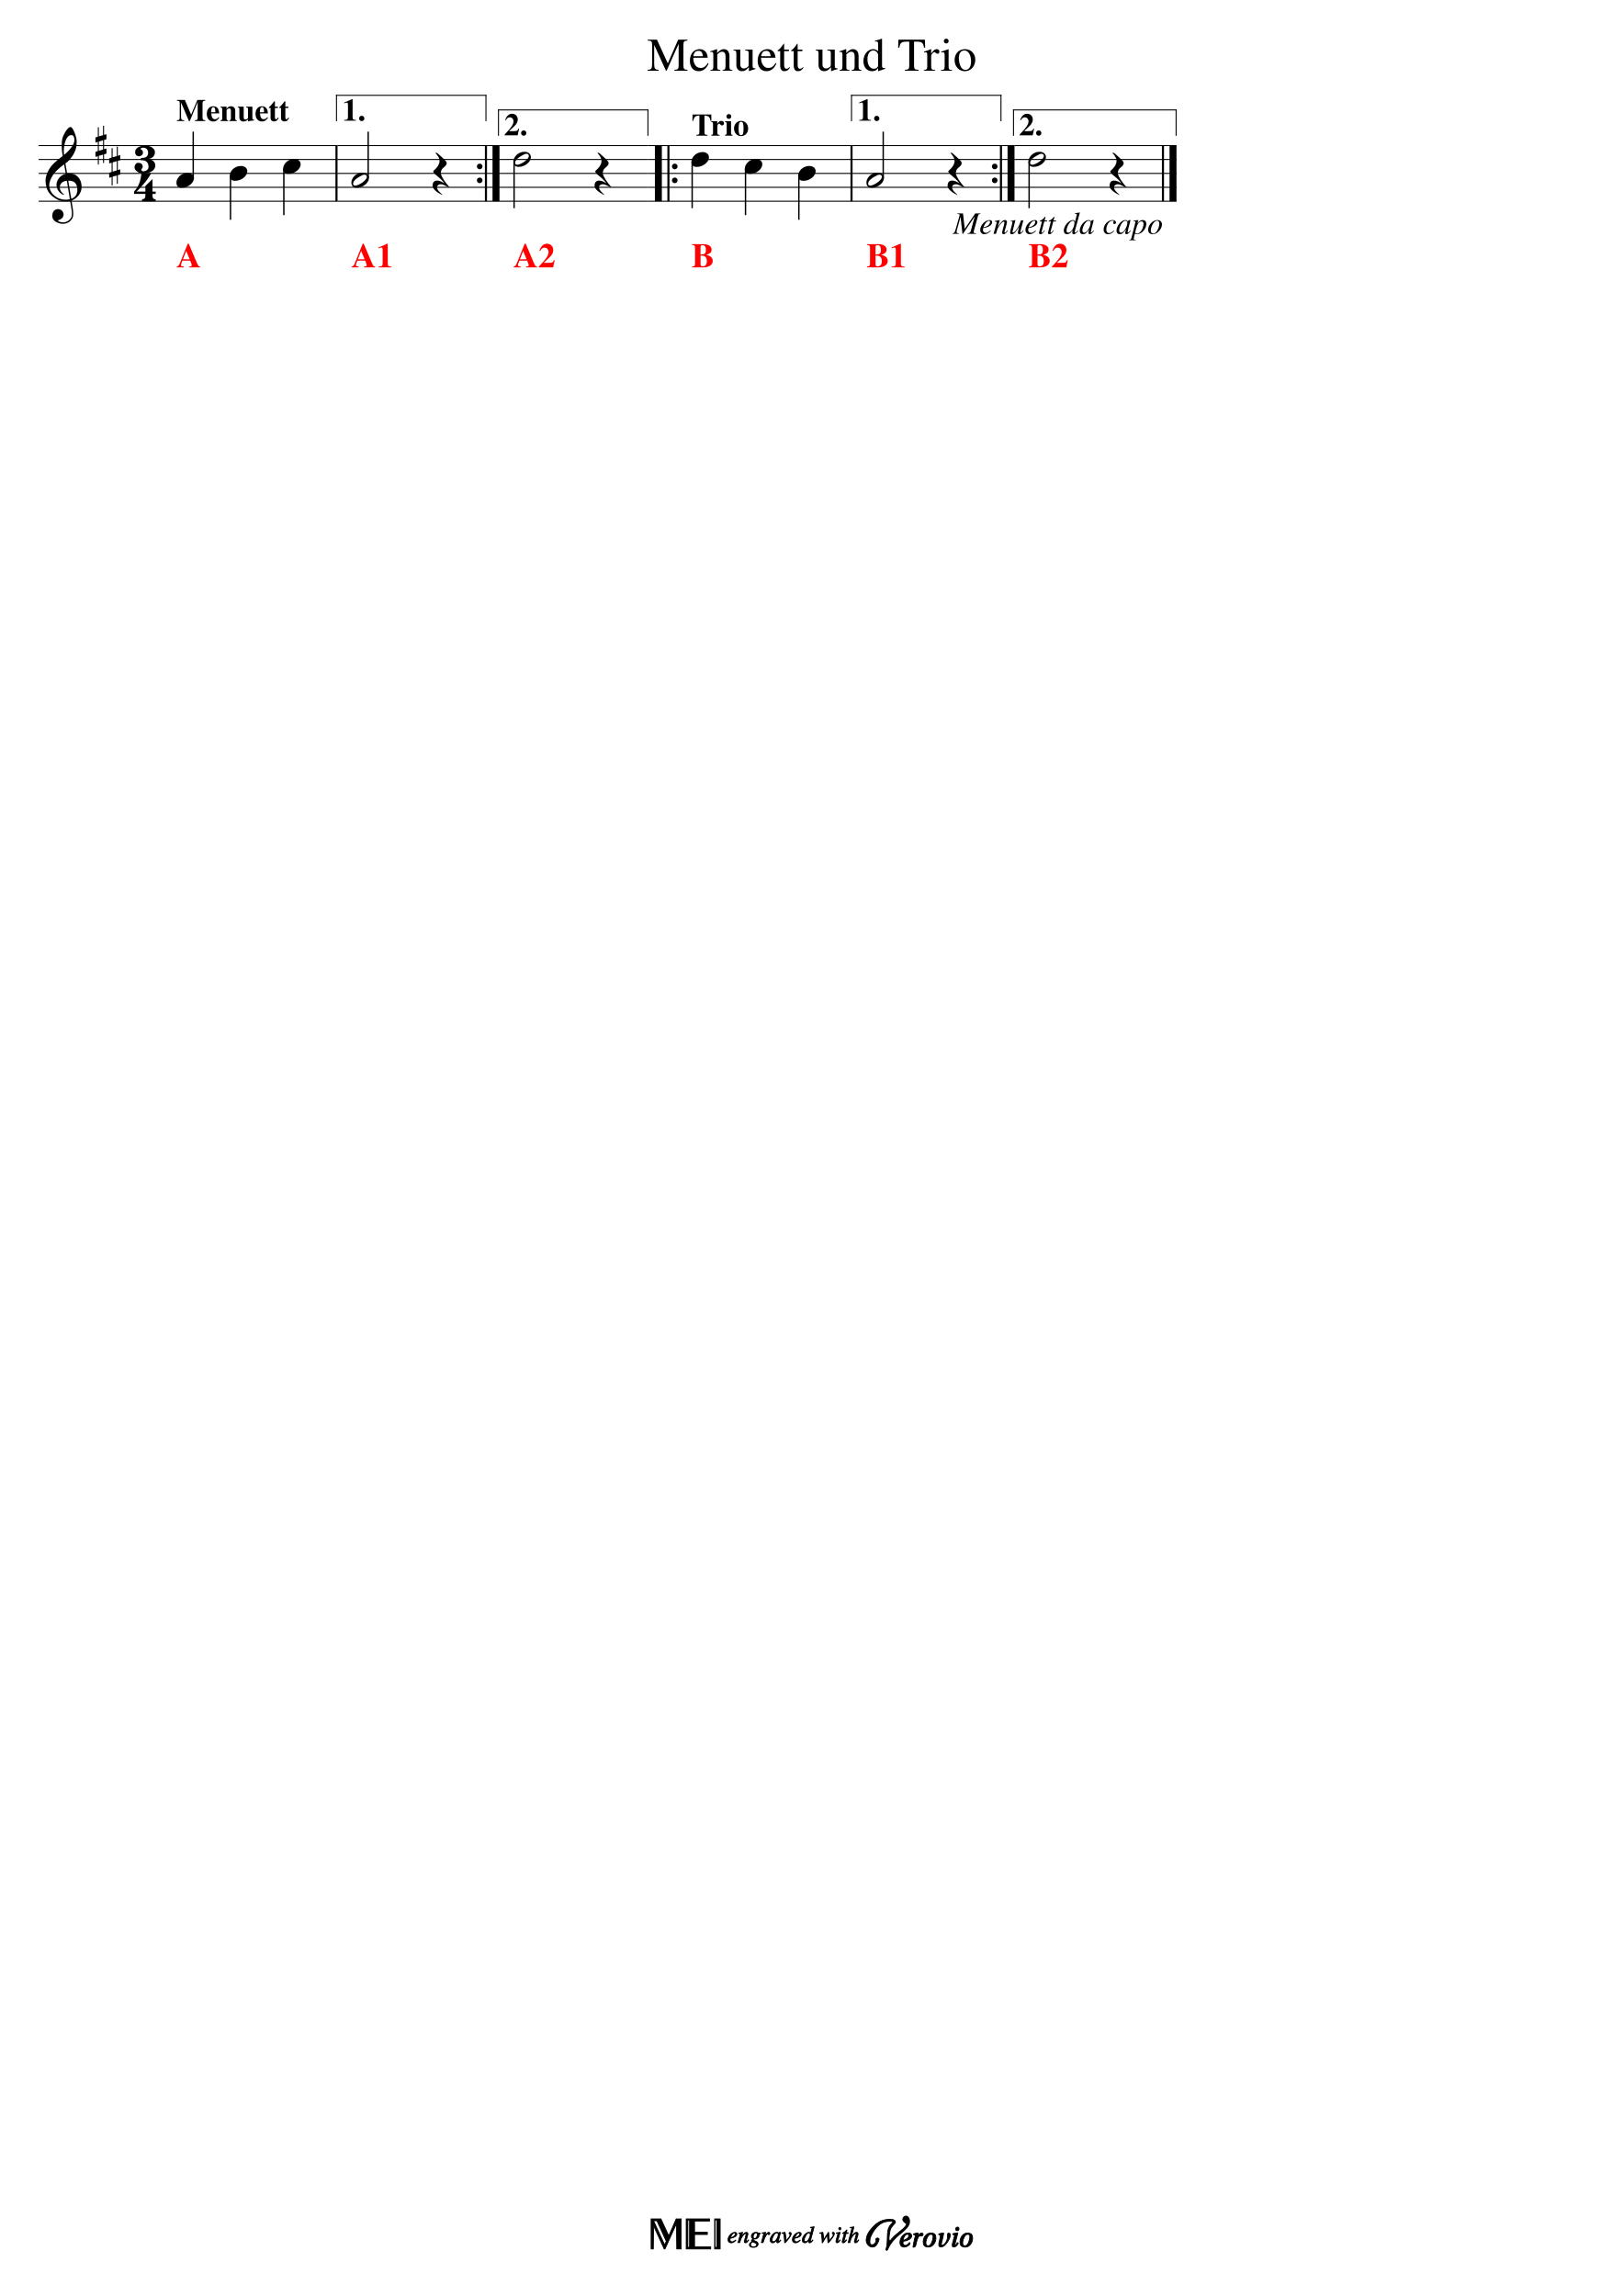
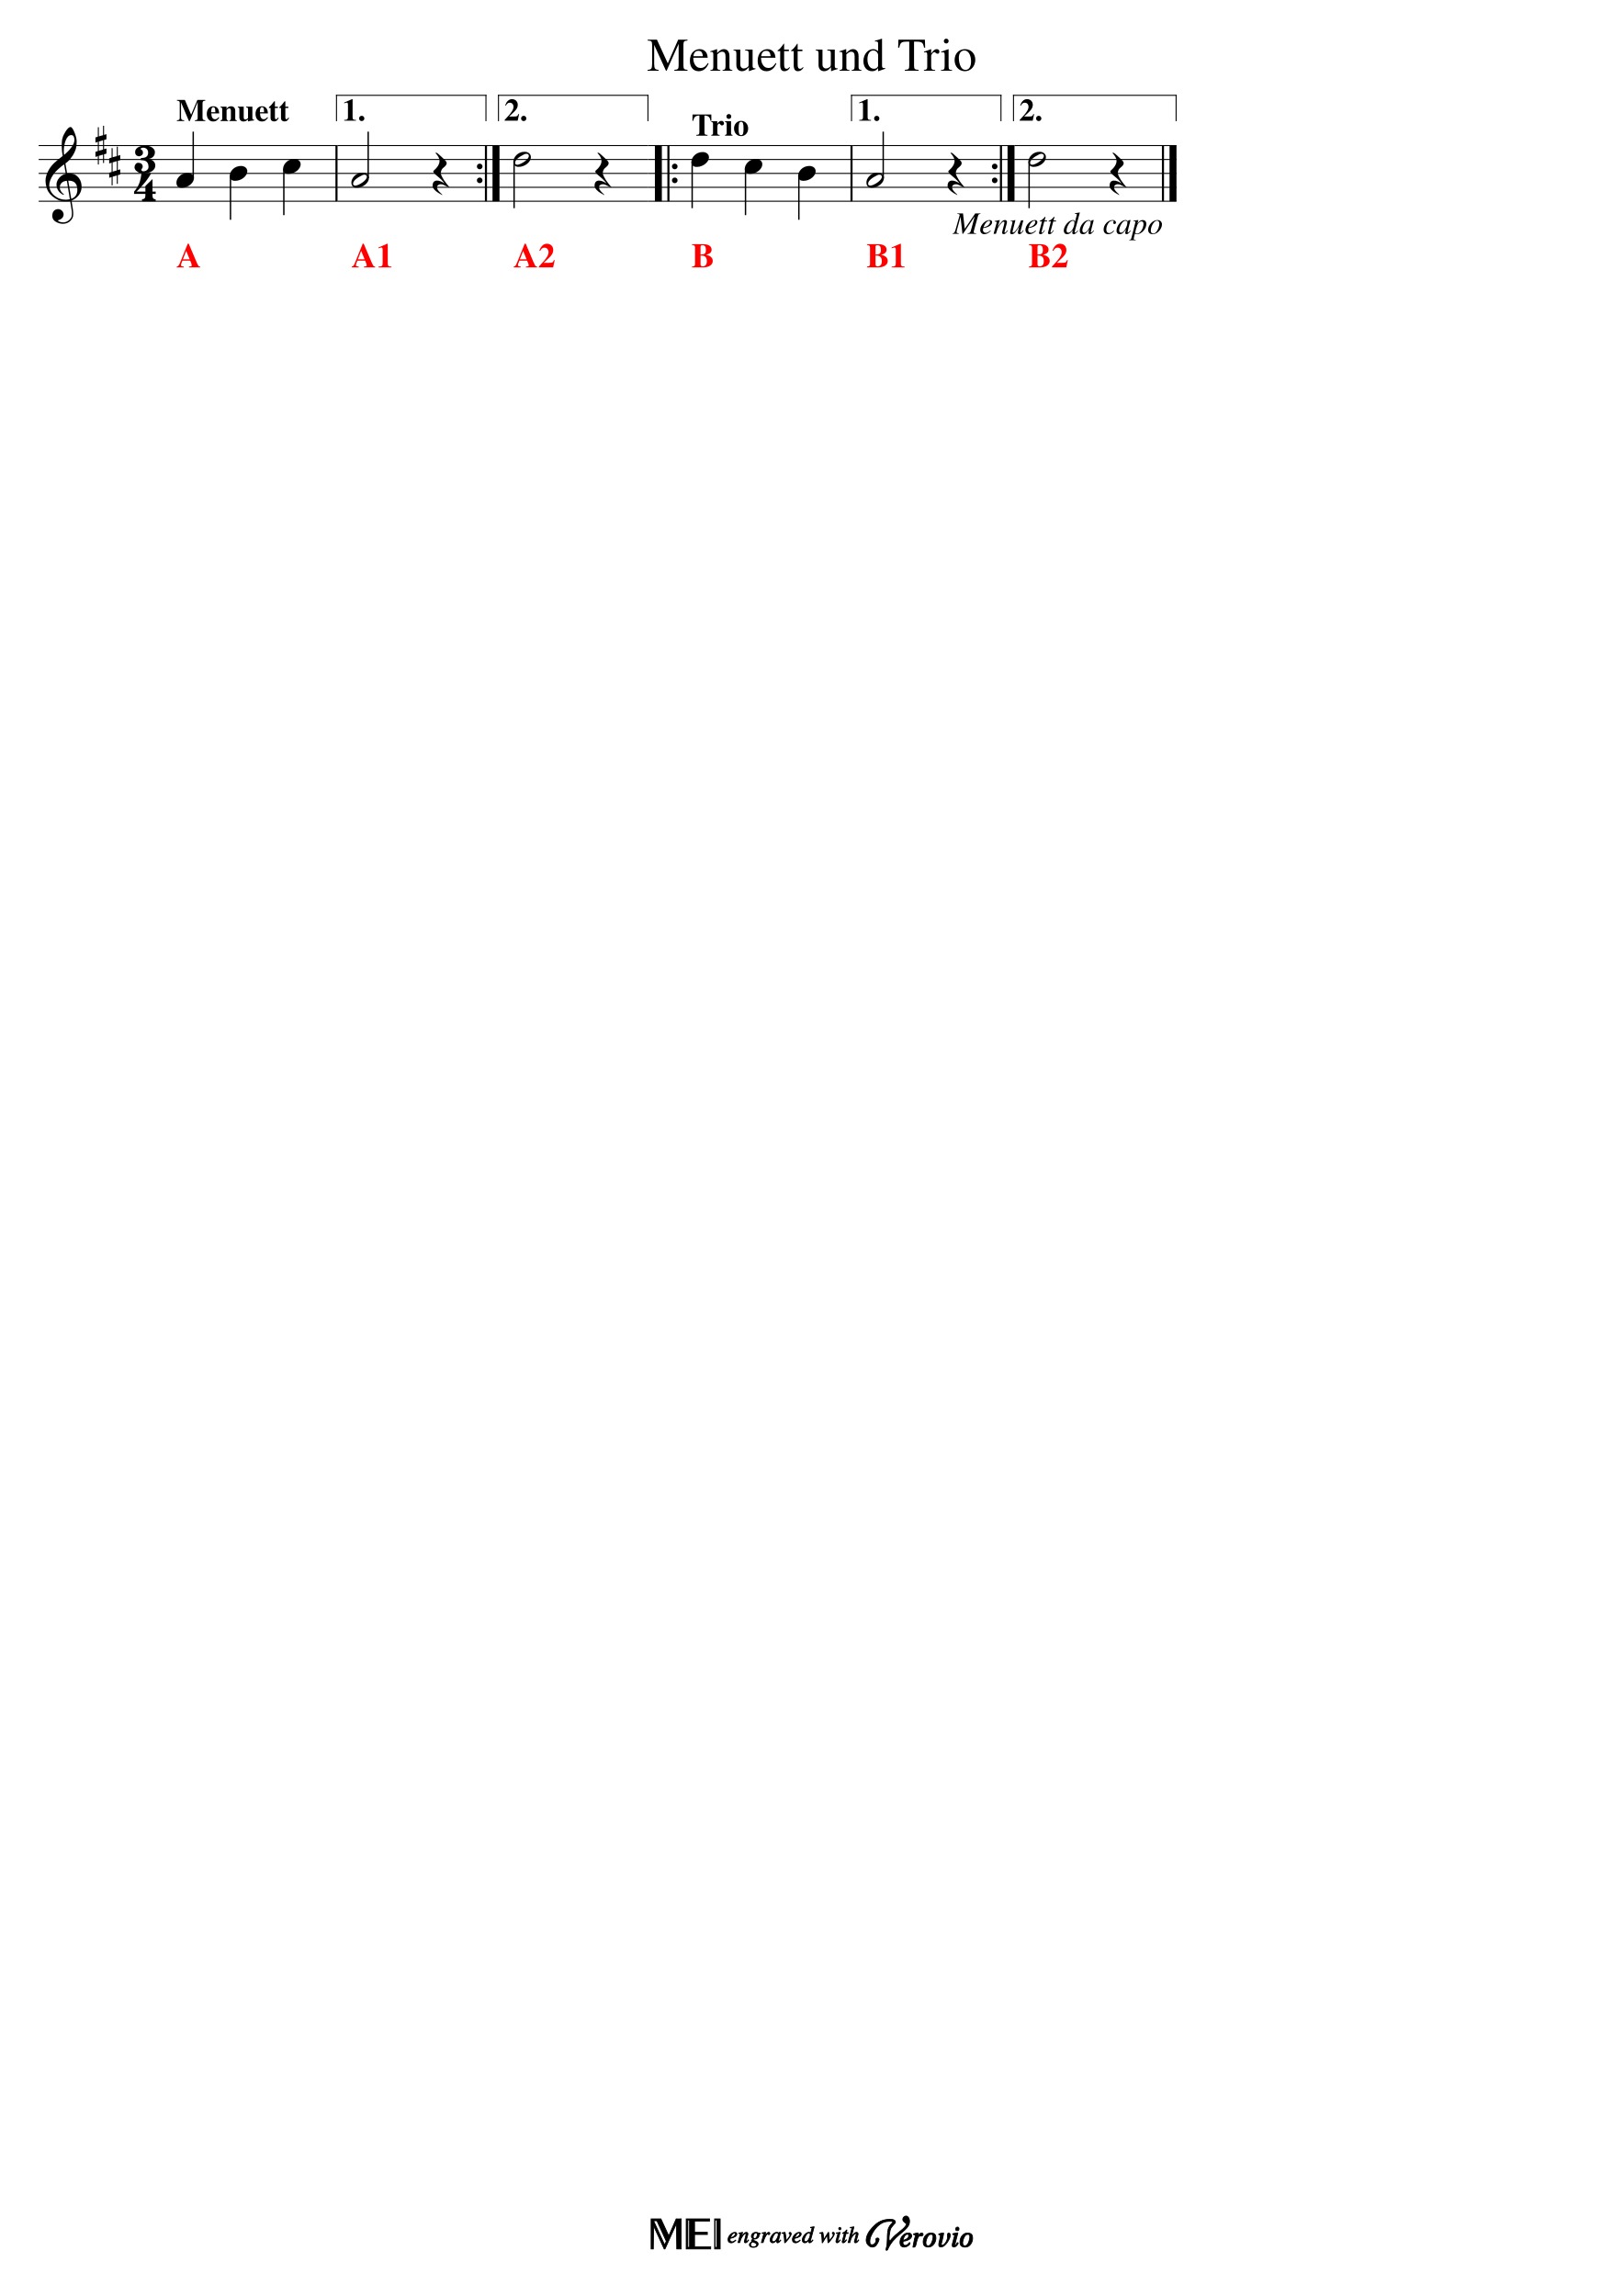
<svg xmlns="http://www.w3.org/2000/svg" xmlns:xlink="http://www.w3.org/1999/xlink" width="2100px" height="2970px" version="1.1" overflow="visible" id="docid">
  <defs>
    <g id="E050-docid">
      <path transform="scale(1,-1)" d="M441 -245c-23 -4 -48 -6 -76 -6c-59 0 -102 7 -130 20c-88 42 -150 93 -187 154c-26 44 -43 103 -48 176c0 6 -1 13 -1 19c0 54 15 111 45 170c29 57 65 106 110 148s96 85 153 127c-3 16 -8 46 -13 92c-4 43 -5 73 -5 89c0 117 16 172 69 257c34 54 64 82 89 82 c21 0 43 -30 69 -92s39 -115 41 -159v-15c0 -109 -21 -162 -67 -241c-13 -20 -63 -90 -98 -118c-13 -9 -25 -19 -37 -29l31 -181c8 1 18 2 28 2c58 0 102 -12 133 -35c59 -43 92 -104 98 -184c1 -7 1 -15 1 -22c0 -123 -87 -209 -181 -248c8 -57 17 -110 25 -162 c5 -31 6 -58 6 -80c0 -30 -5 -53 -14 -70c-35 -64 -88 -99 -158 -103c-5 0 -11 -1 -16 -1c-37 0 -72 10 -108 27c-50 24 -77 59 -80 105v11c0 29 7 55 20 76c18 28 45 42 79 44h6c49 0 93 -42 97 -87v-9c0 -51 -34 -86 -105 -106c17 -24 51 -36 102 -36c62 0 116 43 140 85 c9 16 13 41 13 74c0 20 -1 42 -5 67c-8 53 -18 106 -26 159zM461 939c-95 0 -135 -175 -135 -286c0 -24 2 -48 5 -71c50 39 92 82 127 128c40 53 60 100 60 140v8c-4 53 -22 81 -55 81h-2zM406 119l54 -326c73 25 110 78 110 161c0 7 0 15 -1 23c-7 95 -57 142 -151 142h-12 zM382 117c-72 -2 -128 -47 -128 -120v-7c2 -46 43 -99 75 -115c-3 -2 -7 -5 -10 -10c-70 33 -116 88 -123 172v11c0 68 44 126 88 159c23 17 49 29 78 36l-29 170c-21 -13 -52 -37 -92 -73c-50 -44 -86 -84 -109 -119c-45 -69 -67 -130 -67 -182v-13c5 -68 35 -127 93 -176 s125 -73 203 -73c25 0 50 3 75 9c-19 111 -36 221 -54 331z" />
    </g>
    <g id="E262-docid">
      <path transform="scale(1,-1)" d="M136 186v169h17v-164l44 14v-91l-44 -14v-165l44 12v-91l-44 -13v-155h-17v150l-76 -22v-155h-17v149l-43 -13v90l43 14v167l-43 -14v92l43 13v169h17v-163zM60 73v-167l76 22v168z" />
    </g>
    <g id="E083-docid">
      <path transform="scale(1,-1)" d="M208 250c97 0 177 -52 177 -116c0 -69 -40 -111 -118 -125c56 -5 125 -44 125 -116c0 -31 -10 -57 -31 -78c-19 -21 -45 -38 -78 -49l-50 -11c-15 -3 -36 -7 -55 -7c-50 0 -86 16 -113 38c-16 10 -23 18 -34 34c-7 13 -11 25 -11 38c0 43 27 83 68 83l3 -2 c61 0 75 -42 75 -70c0 -19 -24 -42 -26 -57c7 -17 20 -25 37 -25c44 0 94 29 94 78c0 75 -34 125 -138 125v36c84 0 131 22 131 98c0 54 -37 88 -87 88c-26 0 -43 -7 -51 -22c15 -22 44 -16 44 -70c0 -37 -37 -62 -71 -62c-22 0 -69 15 -69 76c0 79 101 116 178 116z" />
    </g>
    <g id="E084-docid">
      <path transform="scale(1,-1)" d="M20 -78c84 97 114 180 134 329h170c-13 -32 -82 -132 -99 -151l-84 -97c-33 -36 -59 -63 -80 -81h162v102l127 123v-225h57v-39h-57v-34c0 -43 19 -65 57 -65v-34h-244v36c48 0 60 26 60 70v27h-203v39z" />
    </g>
    <g id="E0A4-docid">
      <path transform="scale(1,-1)" d="M0 -39c0 68 73 172 200 172c66 0 114 -37 114 -95c0 -84 -106 -171 -218 -171c-64 0 -96 30 -96 94z" />
    </g>
    <g id="E0A3-docid">
      <path transform="scale(1,-1)" d="M278 64c0 22 -17 39 -43 39c-12 0 -26 -3 -41 -10c-85 -43 -165 -94 -165 -156c5 -25 15 -32 49 -32c67 11 200 95 200 159zM0 -36c0 68 73 174 200 174c66 0 114 -39 114 -97c0 -84 -106 -173 -218 -173c-64 0 -96 32 -96 96z" />
    </g>
    <g id="E4E5-docid">
      <path transform="scale(1,-1)" d="M107 292c-13 24 -30 49 -52 71c-1 1 0 2 0 3l-2 2c3 3 4 4 6 4c12 0 26 -7 40 -20s44 -40 89 -81c26 -24 28 -29 46 -47c4 -4 8 -9 10 -14c6 -8 8 -16 8 -27c0 -19 -12 -40 -36 -61c-28 -23 -49 -38 -61 -73c-4 -11 -7 -27 -10 -50c13 -43 34 -83 59 -121 c31 -47 59 -79 101 -129c-8 0 -26 7 -54 20l-62 29l-21 6l-23 1c-25 0 -45 -10 -60 -30l-4 -14l-1 -12c0 -33 20 -56 39 -78c8 -9 17 -18 26 -26c17 -15 27 -24 28 -30l-3 -3c-11 5 -19 10 -25 15c-9 3 -37 21 -45 26c-24 14 -45 32 -63 51c-19 21 -37 44 -37 71 c0 63 27 95 80 95c41 0 86 -18 136 -52c-19 26 -37 48 -55 66c-23 23 -48 44 -73 65c-28 23 -47 40 -58 53s-17 26 -18 39c75 64 113 125 113 183c0 27 -7 48 -18 68z" />
    </g>
    <g id="E044-docid">
      <path transform="scale(1,-1)" d="M0 0c0 28 22 50 50 50s50 -22 50 -50s-22 -50 -50 -50s-50 22 -50 50z" />
    </g>
  </defs>
  <style type="text/css">#docid g.ending, #docid g.fing, #docid g.reh, #docid g.tempo {font-weight:bold;}#docid g.dir, #docid g.dynam, #docid g.mNum {font-style:italic;}#docid g.label {font-weight:normal;}#docid ellipse, #docid path, #docid polygon, #docid polyline, #docid rect {stroke:currentColor}</style>
  <svg class="definition-scale" color="black" font-family="Times, serif" viewBox="0 0 21000 29700">
    <g class="page-margin" transform="translate(500, 500)">
      <g id="iJ6YNS9" class="mdiv pageMilestone" />
      <g id="j6ERYJ7" class="score pageMilestone" />
      <g id="cNK8MN2" class="system">
        <g id="yA42GYL" class="section systemMilestone" />
        <g id="Menuett" class="section systemMilestone" />
        <g id="A" class="section systemMilestone" />
        <g id="xQSQG56" class="measure">
          <g id="y16753K6" class="staff">
            <path d="M0 1383 L3865 1383" stroke-width="13" />
            <path d="M0 1563 L3865 1563" stroke-width="13" />
            <path d="M0 1743 L3865 1743" stroke-width="13" />
            <path d="M0 1923 L3865 1923" stroke-width="13" />
            <path d="M0 2103 L3865 2103" stroke-width="13" />
            <g id="w10US05M" class="clef">
              <use xlink:href="#E050-docid" transform="translate(90, 1923) scale(0.72, 0.72)" />
            </g>
            <g id="y1CZIDUI" class="keySig">
              <g id="aONHKM9" class="keyAccid">
                <use xlink:href="#E262-docid" transform="translate(735, 1383) scale(0.72, 0.72)" />
              </g>
              <g id="cPZ36AY" class="keyAccid">
                <use xlink:href="#E262-docid" transform="translate(913, 1653) scale(0.72, 0.72)" />
              </g>
            </g>
            <g id="eIEVSKU" class="meterSig">
              <use xlink:href="#E083-docid" transform="translate(1226, 1563) scale(0.72, 0.72)" />
              <use xlink:href="#E084-docid" transform="translate(1220, 1923) scale(0.72, 0.72)" />
            </g>
            <g id="z1XZBIJA" class="layer">
              <g id="nhh1hp9" class="note">
                <g class="notehead">
                  <use xlink:href="#E0A4-docid" transform="translate(1782, 1833) scale(0.72, 0.72)" />
                </g>
                <g id="u16TMKTT" class="stem">
                  <path d="M1999 1805 L1999 1203" stroke-width="18" />
                </g>
              </g>
              <g id="b4Y5DFV" class="note">
                <g class="notehead">
                  <use xlink:href="#E0A4-docid" transform="translate(2472, 1743) scale(0.72, 0.72)" />
                </g>
                <g id="v1AEU7O0" class="stem">
                  <path d="M2481 1771 L2481 2343" stroke-width="18" />
                </g>
              </g>
              <g id="cNFAQML" class="note">
                <g class="notehead">
                  <use xlink:href="#E0A4-docid" transform="translate(3162, 1653) scale(0.72, 0.72)" />
                </g>
                <g id="w1FGES6M" class="stem">
                  <path d="M3171 1681 L3171 2283" stroke-width="18" />
                </g>
                <g id="d1RIF43L" class="accid" />
              </g>
            </g>
          </g>
          <g id="e36A7UB" class="tempo">
            <text x="1782" y="1066" font-size="0px">
              <tspan id="fW4SW7P" class="text">
                <tspan font-size="405px">Menuett</tspan>
              </tspan>
            </text>
          </g>
          <g id="g17JWEWV" class="dir">
            <text x="1782" y="2959" font-size="0px">
              <tspan id="h11BYRB0" class="rend" fill="red" font-style="normal" font-weight="bold">
                <tspan id="iEPNT2P" class="text">
                  <tspan font-size="445px">A</tspan>
                </tspan>
              </tspan>
            </text>
          </g>
          <g id="w1I5DK26" class="barLine">
            <path d="M3852 1383 L3852 2103" stroke-width="27" />
          </g>
        </g>
        <g id="xGVWU67" class="systemMilestoneEnd A" />
        <g id="A1" class="ending systemMilestone">
          <g class="voltaBracket">
            <text x="3925" y="1061" font-size="0px">
              <tspan id="m1KERHSY" class="text">
                <tspan font-size="405px">1.</tspan>
              </tspan>
            </text>
            <path d="M3852 733 L5785 733" stroke-width="13" stroke-linecap="square" />
            <path d="M3852 733 L3852 1061" stroke-width="13" stroke-linecap="square" />
            <path d="M5785 733 L5785 1061" stroke-width="13" stroke-linecap="square" />
          </g>
        </g>
        <g id="a1QJ4FU1" class="measure">
          <g id="b1XSZE2H" class="staff">
            <path d="M3865 1383 L5960 1383" stroke-width="13" />
            <path d="M3865 1563 L5960 1563" stroke-width="13" />
            <path d="M3865 1743 L5960 1743" stroke-width="13" />
            <path d="M3865 1923 L5960 1923" stroke-width="13" />
            <path d="M3865 2103 L5960 2103" stroke-width="13" />
            <g id="c1IEYM10" class="layer">
              <g id="dIZDUHE" class="note">
                <g class="notehead">
                  <use xlink:href="#E0A3-docid" transform="translate(4045, 1833) scale(0.72, 0.72)" />
                </g>
                <g id="x19LXON0" class="stem">
                  <path d="M4262 1805 L4262 1203" stroke-width="18" />
                </g>
              </g>
              <g id="e1EHME80" class="rest">
                <use xlink:href="#E4E5-docid" transform="translate(5095, 1743) scale(0.72, 0.72)" />
              </g>
            </g>
          </g>
          <g id="f1BEGS43" class="dir">
            <text x="4045" y="2959" font-size="0px">
              <tspan id="gETMZTA" class="rend" fill="red" font-style="normal" font-weight="bold">
                <tspan id="h1WRIV4E" class="text">
                  <tspan font-size="445px">A1</tspan>
                </tspan>
              </tspan>
            </text>
          </g>
          <g id="z14DBQNG" class="barLine">
            <path d="M5785 1383 L5785 2103" stroke-width="27" />
            <path d="M5915 1383 L5915 2103" stroke-width="90" />
            <use xlink:href="#E044-docid" transform="translate(5668, 1653) scale(0.72, 0.72)" />
            <use xlink:href="#E044-docid" transform="translate(5668, 1833) scale(0.72, 0.72)" />
          </g>
        </g>
        <g id="yFQGCPD" class="systemMilestoneEnd A1" />
        <g id="A2" class="ending systemMilestone">
          <g class="voltaBracket">
-             <text x="6020" y="1250" font-size="0px">
+             <text x="6020" y="1061" font-size="0px">
              <tspan id="nXRASKE" class="text">
                <tspan font-size="405px">2.</tspan>
              </tspan>
            </text>
-             <path d="M5947 922 L7880 922" stroke-width="13" stroke-linecap="square" />
-             <path d="M5947 922 L5947 1250" stroke-width="13" stroke-linecap="square" />
-             <path d="M7880 922 L7880 1250" stroke-width="13" stroke-linecap="square" />
+             <path d="M5947 733 L7880 733" stroke-width="13" stroke-linecap="square" />
+             <path d="M5947 733 L5947 1061" stroke-width="13" stroke-linecap="square" />
+             <path d="M7880 733 L7880 1061" stroke-width="13" stroke-linecap="square" />
          </g>
        </g>
        <g id="z1M5W8JL" class="measure">
          <g id="aA571PQ" class="staff">
            <path d="M5960 1383 L7880 1383" stroke-width="13" />
            <path d="M5960 1563 L7880 1563" stroke-width="13" />
            <path d="M5960 1743 L7880 1743" stroke-width="13" />
            <path d="M5960 1923 L7880 1923" stroke-width="13" />
            <path d="M5960 2103 L7880 2103" stroke-width="13" />
            <g id="bGR56S9" class="layer">
              <g id="c10PAP45" class="note">
                <g class="notehead">
                  <use xlink:href="#E0A3-docid" transform="translate(6140, 1563) scale(0.72, 0.72)" />
                </g>
                <g id="y7UE37Z" class="stem">
                  <path d="M6149 1588 L6149 2193" stroke-width="18" />
                </g>
              </g>
              <g id="dPPZBXY" class="rest">
                <use xlink:href="#E4E5-docid" transform="translate(7190, 1743) scale(0.72, 0.72)" />
              </g>
            </g>
          </g>
          <g id="e6C4ZMJ" class="dir">
            <text x="6140" y="2959" font-size="0px">
              <tspan id="fA9N9Z2" class="rend" fill="red" font-style="normal" font-weight="bold">
                <tspan id="gB13UK1" class="text">
                  <tspan font-size="445px">A2</tspan>
                </tspan>
              </tspan>
            </text>
          </g>
          <g id="y1K98ZB7" class="barLine" />
        </g>
        <g id="z1QJ3S81" class="systemMilestoneEnd A2" />
        <g id="a1E3R0GN" class="systemMilestoneEnd Menuett" />
        <g id="h158DR4J" class="section systemMilestone" />
        <g id="B" class="section systemMilestone" />
        <g id="b1AYFJ9P" class="measure">
          <g id="cUUYDUG" class="staff">
            <path d="M7880 1383 L10526 1383" stroke-width="13" />
            <path d="M7880 1563 L10526 1563" stroke-width="13" />
            <path d="M7880 1743 L10526 1743" stroke-width="13" />
            <path d="M7880 1923 L10526 1923" stroke-width="13" />
            <path d="M7880 2103 L10526 2103" stroke-width="13" />
            <g id="d17EWFLB" class="layer">
              <g id="n1687zus" class="note">
                <g class="notehead">
                  <use xlink:href="#E0A4-docid" transform="translate(8443, 1563) scale(0.72, 0.72)" />
                </g>
                <g id="z1IUPY7" class="stem">
                  <path d="M8452 1591 L8452 2193" stroke-width="18" />
                </g>
              </g>
              <g id="fXQFU55" class="note">
                <g class="notehead">
                  <use xlink:href="#E0A4-docid" transform="translate(9133, 1653) scale(0.72, 0.72)" />
                </g>
                <g id="a1WZ13K0" class="stem">
                  <path d="M9142 1681 L9142 2283" stroke-width="18" />
                </g>
                <g id="g11K35MU" class="accid" />
              </g>
              <g id="h1NRSQV" class="note">
                <g class="notehead">
                  <use xlink:href="#E0A4-docid" transform="translate(9823, 1743) scale(0.72, 0.72)" />
                </g>
                <g id="bAQ8F6L" class="stem">
                  <path d="M9832 1771 L9832 2343" stroke-width="18" />
                </g>
              </g>
            </g>
          </g>
          <g id="i1K5PWQO" class="tempo">
            <text x="8443" y="1255" font-size="0px">
              <tspan id="jF89DCD" class="text">
                <tspan font-size="405px">Trio</tspan>
              </tspan>
            </text>
          </g>
          <g id="k1FISYPL" class="dir">
            <text x="8443" y="2959" font-size="0px">
              <tspan id="l1ABBN8W" class="rend" fill="red" font-style="normal" font-weight="bold">
                <tspan id="m12P1BRU" class="text">
                  <tspan font-size="445px">B</tspan>
                </tspan>
              </tspan>
            </text>
          </g>
          <g id="z1K4OJSQ" class="barLine">
            <path d="M8015 1383 L8015 2103" stroke-width="90" />
            <path d="M8145 1383 L8145 2103" stroke-width="27" />
            <use xlink:href="#E044-docid" transform="translate(8191, 1653) scale(0.72, 0.72)" />
            <use xlink:href="#E044-docid" transform="translate(8191, 1833) scale(0.72, 0.72)" />
          </g>
          <g id="aRA8GUK" class="barLine">
            <path d="M10513 1383 L10513 2103" stroke-width="27" />
          </g>
        </g>
        <g id="b1EA8UT5" class="systemMilestoneEnd B" />
        <g id="B1" class="ending systemMilestone">
          <g class="voltaBracket">
            <text x="10586" y="1061" font-size="0px">
              <tspan id="oMY5AX3" class="text">
                <tspan font-size="405px">1.</tspan>
              </tspan>
            </text>
            <path d="M10513 733 L12446 733" stroke-width="13" stroke-linecap="square" />
            <path d="M10513 733 L10513 1061" stroke-width="13" stroke-linecap="square" />
            <path d="M12446 733 L12446 1061" stroke-width="13" stroke-linecap="square" />
          </g>
        </g>
        <g id="e14Y3WPI" class="measure">
          <g id="f1JDRXJZ" class="staff">
            <path d="M10526 1383 L12621 1383" stroke-width="13" />
            <path d="M10526 1563 L12621 1563" stroke-width="13" />
            <path d="M10526 1743 L12621 1743" stroke-width="13" />
            <path d="M10526 1923 L12621 1923" stroke-width="13" />
            <path d="M10526 2103 L12621 2103" stroke-width="13" />
            <g id="g1KFOIT4" class="layer">
              <g id="h17DYZX0" class="note">
                <g class="notehead">
                  <use xlink:href="#E0A3-docid" transform="translate(10706, 1833) scale(0.72, 0.72)" />
                </g>
                <g id="cATK5BR" class="stem">
                  <path d="M10923 1805 L10923 1203" stroke-width="18" />
                </g>
              </g>
              <g id="iYKBRTA" class="rest">
                <use xlink:href="#E4E5-docid" transform="translate(11756, 1743) scale(0.72, 0.72)" />
              </g>
            </g>
          </g>
          <g id="j1IMKEXG" class="dir">
            <text x="10706" y="2959" font-size="0px">
              <tspan id="k1T19TKF" class="rend" fill="red" font-style="normal" font-weight="bold">
                <tspan id="l1PFW989" class="text">
                  <tspan font-size="445px">B1</tspan>
                </tspan>
              </tspan>
            </text>
          </g>
          <g id="dEVT5DI" class="barLine">
            <path d="M12446 1383 L12446 2103" stroke-width="27" />
            <path d="M12576 1383 L12576 2103" stroke-width="90" />
            <use xlink:href="#E044-docid" transform="translate(12329, 1653) scale(0.72, 0.72)" />
            <use xlink:href="#E044-docid" transform="translate(12329, 1833) scale(0.72, 0.72)" />
          </g>
        </g>
        <g id="cG8TSH7" class="systemMilestoneEnd B1" />
        <g id="B2" class="ending systemMilestone">
          <g class="voltaBracket">
-             <text x="12681" y="1250" font-size="0px">
+             <text x="12681" y="1061" font-size="0px">
              <tspan id="p779COX" class="text">
                <tspan font-size="405px">2.</tspan>
              </tspan>
            </text>
-             <path d="M12608 922 L14711 922" stroke-width="13" stroke-linecap="square" />
-             <path d="M12608 922 L12608 1250" stroke-width="13" stroke-linecap="square" />
-             <path d="M14711 922 L14711 1250" stroke-width="13" stroke-linecap="square" />
+             <path d="M12608 733 L14711 733" stroke-width="13" stroke-linecap="square" />
+             <path d="M12608 733 L12608 1061" stroke-width="13" stroke-linecap="square" />
+             <path d="M14711 733 L14711 1061" stroke-width="13" stroke-linecap="square" />
          </g>
        </g>
        <g id="dT5Z2DZ" class="measure">
          <g id="e1GH2CCZ" class="staff">
            <path d="M12621 1383 L14716 1383" stroke-width="13" />
            <path d="M12621 1563 L14716 1563" stroke-width="13" />
            <path d="M12621 1743 L14716 1743" stroke-width="13" />
            <path d="M12621 1923 L14716 1923" stroke-width="13" />
            <path d="M12621 2103 L14716 2103" stroke-width="13" />
            <g id="f6JFDRE" class="layer">
              <g id="g17KQSJU" class="note">
                <g class="notehead">
                  <use xlink:href="#E0A3-docid" transform="translate(12801, 1563) scale(0.72, 0.72)" />
                </g>
                <g id="d113DX6O" class="stem">
                  <path d="M12810 1588 L12810 2193" stroke-width="18" />
                </g>
              </g>
              <g id="h18PHIL1" class="rest">
                <use xlink:href="#E4E5-docid" transform="translate(13851, 1743) scale(0.72, 0.72)" />
              </g>
            </g>
          </g>
          <g id="i1TAKH1G" class="dir">
            <text x="14541" y="2525" text-anchor="end" font-size="0px">
              <tspan id="j1C6XQGU" class="rend">
                <tspan id="kOO13SU" class="text">
                  <tspan font-size="405px">Menuett da capo</tspan>
                </tspan>
              </tspan>
            </text>
          </g>
          <g id="l1VXDX1L" class="dir">
            <text x="12801" y="2959" font-size="0px">
              <tspan id="m43054X" class="rend" fill="red" font-style="normal" font-weight="bold">
                <tspan id="nV8WBSJ" class="text">
                  <tspan font-size="445px">B2</tspan>
                </tspan>
              </tspan>
            </text>
          </g>
          <g id="cHPWXB9" class="barLine">
            <path d="M14541 1383 L14541 2103" stroke-width="27" />
            <path d="M14671 1383 L14671 2103" stroke-width="90" />
          </g>
        </g>
        <g id="dAZ1II0" class="systemMilestoneEnd B2" />
        <g id="eXKENYG" class="systemMilestoneEnd h158DR4J" />
        <g id="f18OKKW3" class="systemMilestoneEnd yA42GYL" />
      </g>
      <g id="gH8O5KE" class="pageMilestoneEnd j6ERYJ7" />
      <g id="h1C1E50X" class="pageMilestoneEnd iJ6YNS9" />
      <g id="o1FQSY4V" class="pgHead autogenerated">
        <text font-size="0px">
          <tspan id="p1LFMR9" class="rend" x="10000" y="415" text-anchor="middle">
            <tspan id="q1LELHM1" class="rend">
              <tspan id="rEMO8HJ" class="text">
                <tspan font-size="607px">Menuett und Trio</tspan>
              </tspan>
            </tspan>
          </tspan>
        </text>
      </g>
      <g id="i1XSOJO1" class="pgFoot autogenerated">
        <g id="j1IVRL9E" class="fig">
          <g class="svg" transform="translate(7750, 28099) scale(10, 10)">
            <g>
              <path fill="#000000" d="M 17.113,49.265 V 10.368 h 12.697 c 3.289,7.337 6.713,14.61 10.127,21.889 3.42,-7.485 6.256,-14.205 9.589,-21.91 2.436,0.104 4.317,0.085 6.484,-0.058 V 49.264 H 50.274 C 50.145,38.356 50.016,27.448 49.887,16.54 45.003,27.315 39.967,38.434 35.084,49.209 34.679,49.344 34.427,49.136 34.022,49.271 29.466,39.331 24.91,29.391 20.354,19.451 20.224,29.389 20.095,39.327 19.965,49.264 H 17.113 Z M 36.754,39.325 C 32.721,30.513 28.688,21.701 24.655,12.889 22.531,12.751 22.657,12.71 20.714,12.814 v 0.966 c 4.613,9.998 9.609,20.749 13.873,30.082 0.722,-1.513 1.445,-3.025 2.167,-4.538 z m 25.738,9.94 c 0,-12.966 0,-25.931 0,-38.897 10.084,0 20.169,0 30.253,0 0,0.96 0,1.921 0,2.881 -6.483,0 -12.966,0 -19.448,0 0,4.802 0,9.604 0,14.406 5.522,0 11.045,0 16.567,0 0,0.96 0,1.921 0,2.881 -5.522,0 -11.045,0 -16.567,0 0,5.282 0,10.565 0,15.847 6.963,0 13.926,0 20.889,0 0,0.96 0,1.921 0,2.881 -10.565,0 -21.129,0 -31.694,0 z m 4.322,-2.161 c 0,-11.765 0,-23.53 0,-35.295 -0.72,0 -1.441,0 -2.161,0 0,11.765 0,23.53 0,35.295 0.72,0 1.441,0 2.161,0 z m 32.414,2.161 c 0,-12.966 0,-25.931 0,-38.897 2.401,0 4.802,0 7.203,0 0,12.966 0,25.931 0,38.897 -2.401,0 -4.802,0 -7.203,0 z m 2.881,-2.161 c 0,-11.765 0,-23.53 0,-35.295 -0.72,0 -1.441,0 -2.161,0 0,11.765 0,23.53 0,35.295 0.72,0 1.441,0 2.161,0 z" />
              <path fill="#000000" d="m 346.3,6.7 c -3.1,0.5 -4.9,4.4 -2.7,6.8 1.2,1.4 2.7,2.4 4.1,3.5 -2.4,5.3 -7.7,8.3 -11.9,12.1 -3.7,2.8 -7,6.2 -9.7,9.9 -2.2,-0.8 -0.915,-7.719 -0.627,-9.5 0.288,-1.781 0.727,-6.4 2.927,-8.7 1.3,-1.9 3,-3.5 4.5,-5.2 1.2,-3.4 -3.2,-4.9 -5.8,-4.6 -7.3,-0.5 -14.6,2 -20,6.8 -5,4.6 -10,10.1 -11.5,17 -0.9,3.5 -0.2,7.5 2.8,9.9 2.5,2.8 7.4,2.9 9.8,-0.2 1.7,-2.3 3.2,-4.8 3.8,-7.6 -0.1,-2.6 -4.4,-2.3 -4.3,0.2 1.2,2.4 -0.9,4.7 -2.7,6.2 -1.7,0.9 -4.7,0.7 -4.8,-1.7 -1,-5.8 2.1,-11.3 5.2,-16.1 4,-5.8 9.8,-11.2 17.2,-11.8 1.6,0 8.1,-1.2 6.8,1.4 -2.8,2.8 -5.6,6.1 -6,10.3 -1.6,7.7 0.1,15.7 -2.3,23.2 -1.1,3.9 2,2.6 2.5,0.2 3.3,-7.4 8.9,-13.4 15.1,-18.5 4.2,-3.9 9.5,-7.1 11.9,-12.6 1.3,-3.6 1.2,-9 -2.7,-10.9 -0.504,-0.177 -1.07,-0.165 -1.6,-0.1 z m 66,14.5 c -2,0.8 -1.8,4.9 0.8,4.4 3.4,0.4 2.9,-6.2 -0.8,-4.4 z m 0.6,7.3 c -1.3,0.5 -7.6,0.5 -5.4,2.2 4,-0.3 0.7,4.5 0.6,6.7 -0.4,2.9 -2.4,5.9 -1.2,8.8 2.7,1.7 5.6,-0.8 6.8,-3.2 1.6,-1.4 -0.5,-3 -1.2,-0.9 -0.4,0.8 -2.4,3.5 -2.6,1.8 1.1,-5 2.7,-9.9 3.9,-14.9 l -0.1,-0.5 h -0.9 z m -65.1,0.2 c -6.5,1.6 -10.5,9.5 -8.2,15.7 2.1,3.4 7.4,2.9 10.1,0.4 2,-0.2 3.6,-5.3 1,-3.4 -1.4,2 -4,4.2 -6.5,2.8 -2.2,-1.9 -1.9,-5.7 1.7,-5.3 3.1,-0.9 6.9,-2.1 8.1,-5.5 0.9,-2.7 -1.6,-5.2 -4.3,-4.8 h -1.1 -0.7 z m 13.6,0 c -2.2,0 -8.5,1.8 -2.9,2.3 0.9,1.9 -1,4.9 -1.1,7.2 -0.5,2.9 -1.4,5.7 -1.7,8.7 3.7,0.7 3.8,-2.6 4.4,-5.3 0.9,-3.3 1.6,-7 4.1,-9.5 2.4,1.6 6.8,-0.7 3.7,-3.4 -2.9,-0.5 -4.8,2.4 -6.2,4.3 0,-1.2 2.4,-5 -0.2,-4.3 z m 15.8,0 c -6.4,1.3 -9.6,9.1 -7.7,14.9 1.9,4 7.7,3.9 11,1.7 4.1,-3 6,-8.9 4.4,-13.7 -1.3,-3 -4.8,-3.2 -7.6,-3 z m 17,0 c -2.3,0 -8.8,1.9 -3,2.4 0.4,2.5 -1,5.7 -1.4,8.4 -0.7,2.4 -1.8,7.5 2.1,7.2 3.8,-0.1 6.5,-3.5 8.5,-6.3 2,-3.2 4.5,-7 3.3,-10.9 -3.7,-3 -3.6,2.6 -3.1,5.1 -0.7,3.8 -2.7,7.9 -6.2,9.8 -3.6,0.6 -1,-4.3 -0.8,-6.1 0.6,-3.2 1.6,-6.3 1.9,-9.5 h -1.1 z m 30.6,0 c -6.3,1.2 -9.5,8.9 -7.8,14.7 1.5,4 7.2,4.2 10.5,2.4 4.6,-2.8 6.6,-9.3 4.8,-14.3 -1.4,-2.8 -4.8,-3 -7.5,-2.8 z m -75.4,1.7 c 2.1,1.5 0.2,4.7 -1.6,5.7 -1.1,0.4 -5.5,3.4 -4.6,0.7 0.8,-2.7 2.2,-6.2 5.3,-6.6 l 0.9,0.1 z m 30.8,0 c 2.6,1.5 1.3,5.2 0.8,7.6 -0.8,2.7 -1.9,5.9 -4.7,7.1 -5.1,0.8 -4,-5.8 -2.8,-8.8 1,-2.8 3,-6.8 6.7,-5.8 z m 47.1,-0.1 c 2.9,0.7 2,4.7 1.5,6.8 -0.7,3 -1.8,6.7 -5,8 -4.7,0.8 -4,-5.1 -3,-7.9 0.9,-3 2.7,-7.3 6.5,-6.8 z" />
              <g>
                <path d="m 116.566,37.118 q 0,-3.252 2.93,-6.299 2.9,-3.047 5.991,-3.047 1.143,0 1.816,0.527 0.674,0.527 0.674,1.567 0,2.109 -2.476,3.618 -2.461,1.494 -5.186,1.831 l -0.835,0.103 q -0.19,0.601 -0.264,0.967 -0.073,0.352 -0.073,0.894 0,1.289 0.835,2.007 0.85,0.718 2.007,0.718 1.099,0 2.329,-0.732 0.703,-0.425 2.036,-1.523 l 0.381,0.337 q -0.659,0.835 -1.89,1.714 -2.183,1.567 -4.38,1.567 -1.553,0 -2.725,-1.099 -1.172,-1.099 -1.172,-3.149 z m 3.12,-2.358 q 2.798,-0.41 4.556,-1.963 Q 126,31.229 126,29.691 q 0,-0.557 -0.264,-0.879 -0.264,-0.337 -0.776,-0.337 -0.952,0 -1.875,0.82 -0.908,0.806 -1.641,1.831 -0.776,1.201 -1.23,2.3 -0.249,0.586 -0.527,1.333 z" />
                <path d="m 129.472,41 2.534,-9.053 q 0.322,-1.143 0.366,-1.377 0.059,-0.249 0.059,-0.527 0,-0.425 -0.249,-0.659 -0.234,-0.249 -0.938,-0.249 -0.176,0 -0.352,0.029 -0.161,0.015 -0.366,0.044 v -0.498 q 0.952,-0.146 1.348,-0.22 0.41,-0.073 0.879,-0.176 l 2.622,-0.571 q 0.088,0.059 0.117,0.132 l -1.948,6.299 q 1.787,-2.739 2.988,-4.072 2.109,-2.358 3.779,-2.358 0.645,0 1.113,0.249 0.894,0.483 0.894,1.743 0,0.352 -0.073,0.732 -0.073,0.381 -0.19,0.82 l -1.919,7.017 q -0.059,0.22 -0.132,0.542 -0.073,0.308 -0.073,0.439 0,0.22 0.103,0.396 0.103,0.176 0.337,0.176 0.381,0 0.879,-0.439 0.498,-0.454 1.626,-1.919 l 0.425,0.381 q -1.201,1.626 -1.904,2.285 -1.201,1.157 -2.3,1.157 -0.498,0 -0.967,-0.322 -0.454,-0.337 -0.454,-1.201 0,-0.249 0.029,-0.527 0.044,-0.278 0.103,-0.483 l 1.846,-7.119 q 0.146,-0.586 0.19,-0.952 0.059,-0.381 0.059,-0.542 0,-0.352 -0.176,-0.601 -0.161,-0.264 -0.586,-0.264 -1.099,0 -2.769,1.992 -0.981,1.187 -1.992,2.827 -0.776,1.274 -1.23,2.49 Q 132.709,37.821 131.742,41 Z" />
                <path d="m 149.13,33.5 q 0,0.908 0.278,1.45 0.469,0.894 1.685,0.894 1.318,0 2.344,-1.67 1.04,-1.685 1.04,-3.706 0,-0.967 -0.425,-1.509 -0.425,-0.557 -1.274,-0.557 -1.641,0 -2.651,1.743 -0.996,1.743 -0.996,3.354 z m 0.513,13.066 q 1.743,0 2.886,-0.835 1.157,-0.835 1.157,-1.992 0,-0.879 -0.601,-1.479 -0.322,-0.322 -1.04,-0.688 -0.601,-0.293 -2.036,-0.835 -1.421,-0.557 -1.641,-0.557 -0.381,0 -1.479,1.011 -1.099,1.025 -1.099,2.314 0,1.948 1.685,2.681 0.879,0.381 2.168,0.381 z m -5.479,-2.681 q 0,-1.099 0.835,-2.095 0.85,-0.981 2.681,-1.963 -0.366,-0.234 -0.601,-0.483 -0.234,-0.264 -0.234,-0.688 0,-0.601 0.835,-1.377 0.469,-0.439 1.523,-1.157 -0.938,-0.352 -1.611,-0.996 -0.82,-0.864 -0.82,-2.241 0,-2.212 1.729,-3.677 1.729,-1.465 4.277,-1.465 1.333,0 2.256,0.425 0.923,0.41 1.084,0.688 h 1.978 v 1.172 h -1.494 q 0.088,0.322 0.132,0.586 0.044,0.264 0.044,0.747 0,2.373 -1.846,3.735 -1.831,1.362 -3.955,1.362 -0.22,0 -0.41,-0.015 -0.19,-0.029 -0.469,-0.088 -0.22,0 -0.601,0.425 -0.396,0.425 -0.396,0.762 0,0.498 3.223,1.699 3.208,1.216 3.208,3.56 0,1.758 -1.611,3.076 -1.611,1.333 -4.863,1.333 -2.256,0 -3.574,-0.967 -1.318,-0.967 -1.318,-2.358 z" />
                <path d="m 165.038,27.67 q 0.132,0 0.176,0.088 0.059,0.073 0.059,0.176 -0.015,0.146 -0.029,0.22 l -1.465,5.669 0.322,-0.63 q 1.055,-2.065 2.461,-3.765 1.421,-1.714 2.695,-1.714 0.688,0 1.055,0.454 0.381,0.454 0.381,1.04 0,0.659 -0.381,1.099 -0.366,0.425 -1.025,0.425 -0.454,0 -0.688,-0.176 -0.234,-0.176 -0.366,-0.41 l -0.176,-0.322 q -0.059,-0.088 -0.146,-0.132 -0.073,-0.059 -0.19,-0.059 -0.571,0 -1.655,1.597 -1.069,1.597 -1.919,3.457 -0.513,1.128 -1.143,2.988 Q 162.606,38.847 161.947,41 h -2.256 l 2.432,-8.818 q 0.205,-0.762 0.322,-1.362 0.132,-0.601 0.132,-0.981 0,-0.439 -0.22,-0.674 -0.22,-0.234 -0.762,-0.234 -0.176,0 -0.439,0.029 -0.264,0.029 -0.63,0.073 v -0.483 l 0.586,-0.117 q 1.143,-0.234 2.49,-0.498 1.362,-0.264 1.436,-0.264 z" />
                <path d="m 181.518,30.424 q 0,-1.055 -0.483,-1.553 -0.483,-0.498 -1.172,-0.498 -2.388,0 -4.438,3.662 -1.802,3.223 -1.802,5.552 0,1.172 0.498,1.714 0.513,0.527 1.26,0.527 2.212,0 4.263,-3.56 1.875,-3.237 1.875,-5.845 z m -1.831,-2.71 q 1.157,0 1.787,0.601 0.337,0.322 0.527,0.85 l 0.073,0.205 0.322,-1.113 q 0.059,-0.19 0.103,-0.249 0.044,-0.073 0.205,-0.088 l 1.655,-0.19 q 0.132,0 0.146,0.059 0.029,0.044 0,0.176 -0.059,0.19 -0.088,0.308 -0.029,0.103 -0.088,0.308 l -1.348,5.244 q -0.439,1.714 -0.747,2.959 -0.542,2.256 -0.542,2.578 0,0.205 0.103,0.308 0.117,0.088 0.278,0.088 0.132,0 0.278,-0.088 0.161,-0.088 0.381,-0.264 l 0.249,-0.205 q 0.117,-0.103 0.264,-0.234 0.146,-0.146 0.352,-0.352 l 0.908,-0.938 0.352,0.308 q -1.523,1.948 -2.446,2.651 -0.923,0.688 -1.758,0.688 -0.542,0 -0.85,-0.381 -0.293,-0.381 -0.293,-0.952 0,-0.527 0.19,-1.509 0.205,-0.996 0.396,-1.67 -0.264,0.439 -0.894,1.289 -0.615,0.835 -1.523,1.626 -1.069,0.952 -2.051,1.348 -0.762,0.264 -1.465,0.264 -1.187,0 -2.153,-0.967 -0.967,-0.981 -0.967,-2.769 0,-3.076 2.754,-6.416 2.842,-3.472 5.889,-3.472 z" />
                <path d="m 196.664,27.772 q 0.82,0 1.26,0.586 0.439,0.586 0.439,1.333 0,1.978 -3.911,6.929 -3.706,4.702 -4.438,4.702 -0.22,0 -0.293,-0.601 -0.044,-0.337 -0.044,-1.143 0,-0.981 -0.19,-3.325 -0.19,-2.344 -0.366,-3.472 -0.366,-2.476 -0.718,-3.193 -0.352,-0.718 -1.333,-0.718 -0.161,0 -0.381,0.015 -0.205,0.015 -0.483,0.044 v -0.381 q 0.439,-0.088 1.846,-0.396 1.406,-0.308 1.494,-0.337 l 0.483,-0.146 q 0.205,-0.059 0.322,0.234 0.117,0.278 0.293,1.055 0.557,2.549 0.835,5.024 0.176,1.538 0.352,4.556 l 0.483,-0.513 q 1.509,-1.597 3.018,-3.794 1.509,-2.197 1.509,-3.105 0,-0.454 -0.659,-1.084 -0.659,-0.645 -0.659,-1.172 0,-0.483 0.322,-0.791 0.337,-0.308 0.82,-0.308 z" />
                <path d="m 199.828,37.118 q 0,-3.252 2.93,-6.299 2.9,-3.047 5.991,-3.047 1.143,0 1.816,0.527 0.674,0.527 0.674,1.567 0,2.109 -2.476,3.618 -2.461,1.494 -5.186,1.831 l -0.835,0.103 q -0.19,0.601 -0.264,0.967 -0.073,0.352 -0.073,0.894 0,1.289 0.835,2.007 0.85,0.718 2.007,0.718 1.099,0 2.329,-0.732 0.703,-0.425 2.036,-1.523 l 0.381,0.337 q -0.659,0.835 -1.89,1.714 -2.183,1.567 -4.38,1.567 -1.553,0 -2.725,-1.099 -1.172,-1.099 -1.172,-3.149 z m 3.12,-2.358 q 2.798,-0.41 4.556,-1.963 1.758,-1.567 1.758,-3.105 0,-0.557 -0.264,-0.879 -0.264,-0.337 -0.776,-0.337 -0.952,0 -1.875,0.82 -0.908,0.806 -1.641,1.831 -0.776,1.201 -1.23,2.3 -0.249,0.586 -0.527,1.333 z" />
                <path d="m 215.238,37.602 q 0,0.894 0.41,1.567 0.41,0.659 1.392,0.659 2.095,0 4.028,-3.369 1.816,-3.164 1.816,-5.991 0,-0.894 -0.293,-1.479 -0.293,-0.586 -1.187,-0.586 -2.227,0 -4.307,3.604 -1.86,3.223 -1.86,5.596 z m 6.006,-9.888 q 1.157,0 1.641,0.557 0.278,0.322 0.439,1.099 l 1.67,-6.006 q 0.073,-0.249 0.088,-0.439 0.029,-0.205 0.029,-0.352 0,-0.571 -0.22,-0.718 -0.205,-0.146 -0.601,-0.146 -0.249,0 -0.469,0.015 -0.205,0.015 -0.557,0.044 v -0.483 q 1.655,-0.22 4.585,-0.762 l 0.132,0.146 -0.029,0.161 -2.812,10.532 -1.919,6.973 q -0.059,0.234 -0.103,0.439 -0.029,0.19 -0.029,0.352 0,0.396 0.19,0.513 0.205,0.117 0.352,0.117 0.425,0 1.201,-0.747 0.454,-0.454 1.245,-1.406 l 0.337,0.322 -0.205,0.308 q -0.542,0.806 -1.392,1.641 -1.509,1.479 -2.71,1.479 -0.396,0 -0.718,-0.176 -0.601,-0.352 -0.601,-1.26 0,-0.308 0.088,-0.981 0.088,-0.674 0.264,-1.465 -1.113,1.699 -2.446,2.783 -1.318,1.084 -2.886,1.084 -1.274,0 -2.227,-0.908 -0.952,-0.908 -0.952,-2.798 0,-3.193 2.93,-6.562 2.915,-3.354 5.684,-3.354 z" />
                <path d="m 254.13,29.53 q 0,1.23 -1.187,3.252 -0.659,1.128 -1.86,2.739 -1.23,1.655 -2.534,3.267 -2.065,2.549 -2.432,2.549 -0.161,0 -0.205,-0.132 -0.044,-0.132 -0.117,-0.894 l -0.864,-9.126 -6.079,9.961 q -0.044,0.088 -0.117,0.117 -0.059,0.029 -0.132,0.029 l -0.205,-0.044 -0.029,-0.132 -0.176,-3.618 q -0.059,-1.216 -0.176,-2.505 -0.103,-1.304 -0.205,-2.256 -0.308,-2.651 -0.659,-3.252 -0.337,-0.601 -1.26,-0.601 -0.176,0 -0.352,0.015 -0.176,0 -0.366,0.029 v -0.425 q 0.601,-0.103 1.143,-0.22 0.557,-0.117 1.216,-0.264 l 1.377,-0.352 q 0.498,0 1.011,4.175 0.278,2.285 0.498,5.2 l 5.757,-9.097 q 0.059,-0.117 0.146,-0.19 0.088,-0.088 0.205,-0.088 0.132,0 0.176,0.088 0.044,0.088 0.059,0.264 l 0.981,10.591 q 0.103,-0.132 1.626,-2.065 1.523,-1.948 1.597,-2.065 1.099,-1.582 1.465,-2.446 0.234,-0.557 0.234,-1.084 0,-0.205 -0.059,-0.381 -0.059,-0.19 -0.278,-0.396 L 251.874,29.75 q -0.19,-0.19 -0.337,-0.41 -0.132,-0.234 -0.132,-0.542 0,-0.366 0.249,-0.747 0.264,-0.381 0.938,-0.381 0.542,0 1.04,0.439 0.498,0.425 0.498,1.421 z" />
                <path d="m 261.176,24.521 q -0.601,0 -1.025,-0.469 -0.425,-0.469 -0.425,-1.128 0,-0.674 0.425,-1.143 0.425,-0.469 1.025,-0.469 0.601,0 1.025,0.469 0.439,0.469 0.439,1.143 0,0.674 -0.439,1.143 -0.425,0.454 -1.025,0.454 z m 0.352,3.208 q 0.088,0.044 0.073,0.117 l -2.959,10.459 q -0.205,0.835 -0.205,0.996 0,0.22 0.088,0.381 0.073,0.176 0.366,0.176 0.498,0 1.318,-0.864 0.483,-0.513 1.187,-1.465 l 0.381,0.322 -0.146,0.205 q -1.099,1.538 -1.816,2.212 -1.128,1.055 -2.197,1.055 -0.63,0 -1.055,-0.527 -0.41,-0.527 -0.41,-1.245 0,-0.425 0.059,-0.732 0.059,-0.322 0.22,-0.938 l 2.051,-7.529 q 0.044,-0.176 0.073,-0.322 0.029,-0.146 0.029,-0.293 0,-0.527 -0.396,-0.645 -0.381,-0.132 -1.523,-0.132 v -0.483 q 1.216,-0.146 1.743,-0.22 0.542,-0.088 1.084,-0.176 0.703,-0.117 1.333,-0.264 0.63,-0.146 0.703,-0.088 z" />
                <path d="m 264.179,40.033 q 0,-0.117 0.015,-0.264 0.015,-0.161 0.059,-0.322 l 2.754,-10.239 h -2.227 q 0,-0.396 0.059,-0.498 0.059,-0.103 0.293,-0.205 1.479,-0.63 2.285,-1.216 0.82,-0.586 2.227,-2.256 l 0.234,-0.278 q 0.044,-0.059 0.103,-0.088 0.073,-0.044 0.146,-0.044 0.146,0.029 0.205,0.059 0.044,0.103 0.044,0.19 0.015,0.073 0,0.161 l -0.835,3.193 h 2.388 l -0.176,0.981 h -2.49 l -2.637,9.858 q -0.073,0.264 0.044,0.513 0.117,0.234 0.396,0.234 0.381,0 1.069,-0.762 0.396,-0.41 1.333,-1.626 l 0.381,0.22 -0.205,0.308 q -1.26,1.89 -2.227,2.637 -0.952,0.732 -1.816,0.732 -0.747,0 -1.084,-0.396 -0.337,-0.396 -0.337,-0.894 z" />
                <path d="m 274.696,21.356 q 0.938,-0.132 1.509,-0.205 0.586,-0.088 1.011,-0.161 1.729,-0.337 1.86,-0.366 0.132,-0.029 0.205,-0.029 0.176,0.088 0.176,0.22 l -3.442,13.081 q 1.846,-2.725 3.018,-3.984 2.051,-2.168 3.765,-2.168 0.703,0 1.348,0.454 0.659,0.439 0.659,1.597 0,0.278 -0.073,0.718 -0.073,0.439 -0.176,0.776 l -1.978,7.017 q -0.088,0.293 -0.146,0.571 -0.059,0.264 -0.059,0.483 0,0.249 0.117,0.381 0.117,0.117 0.337,0.117 0.454,0 1.069,-0.63 0.381,-0.396 1.421,-1.729 l 0.381,0.352 q -1.025,1.523 -1.743,2.227 -1.274,1.245 -2.563,1.245 -0.586,0 -0.981,-0.366 -0.396,-0.366 -0.396,-1.055 0,-0.19 0.015,-0.352 0.029,-0.176 0.088,-0.381 l 2.256,-8.584 q 0.029,-0.117 0.044,-0.234 0.029,-0.132 0.029,-0.264 0,-0.366 -0.22,-0.571 -0.234,-0.205 -0.601,-0.205 -0.981,0 -2.476,1.582 -1.494,1.567 -2.52,3.208 -0.703,1.157 -1.069,2.183 Q 275.209,37.309 274.184,41 h -2.271 l 4.688,-17.769 q 0.044,-0.19 0.059,-0.322 0.015,-0.132 0.015,-0.249 0,-0.63 -0.41,-0.747 -0.41,-0.132 -1.567,-0.073 z" />
              </g>
            </g>
          </g>
        </g>
      </g>
    </g>
  </svg>
</svg>
